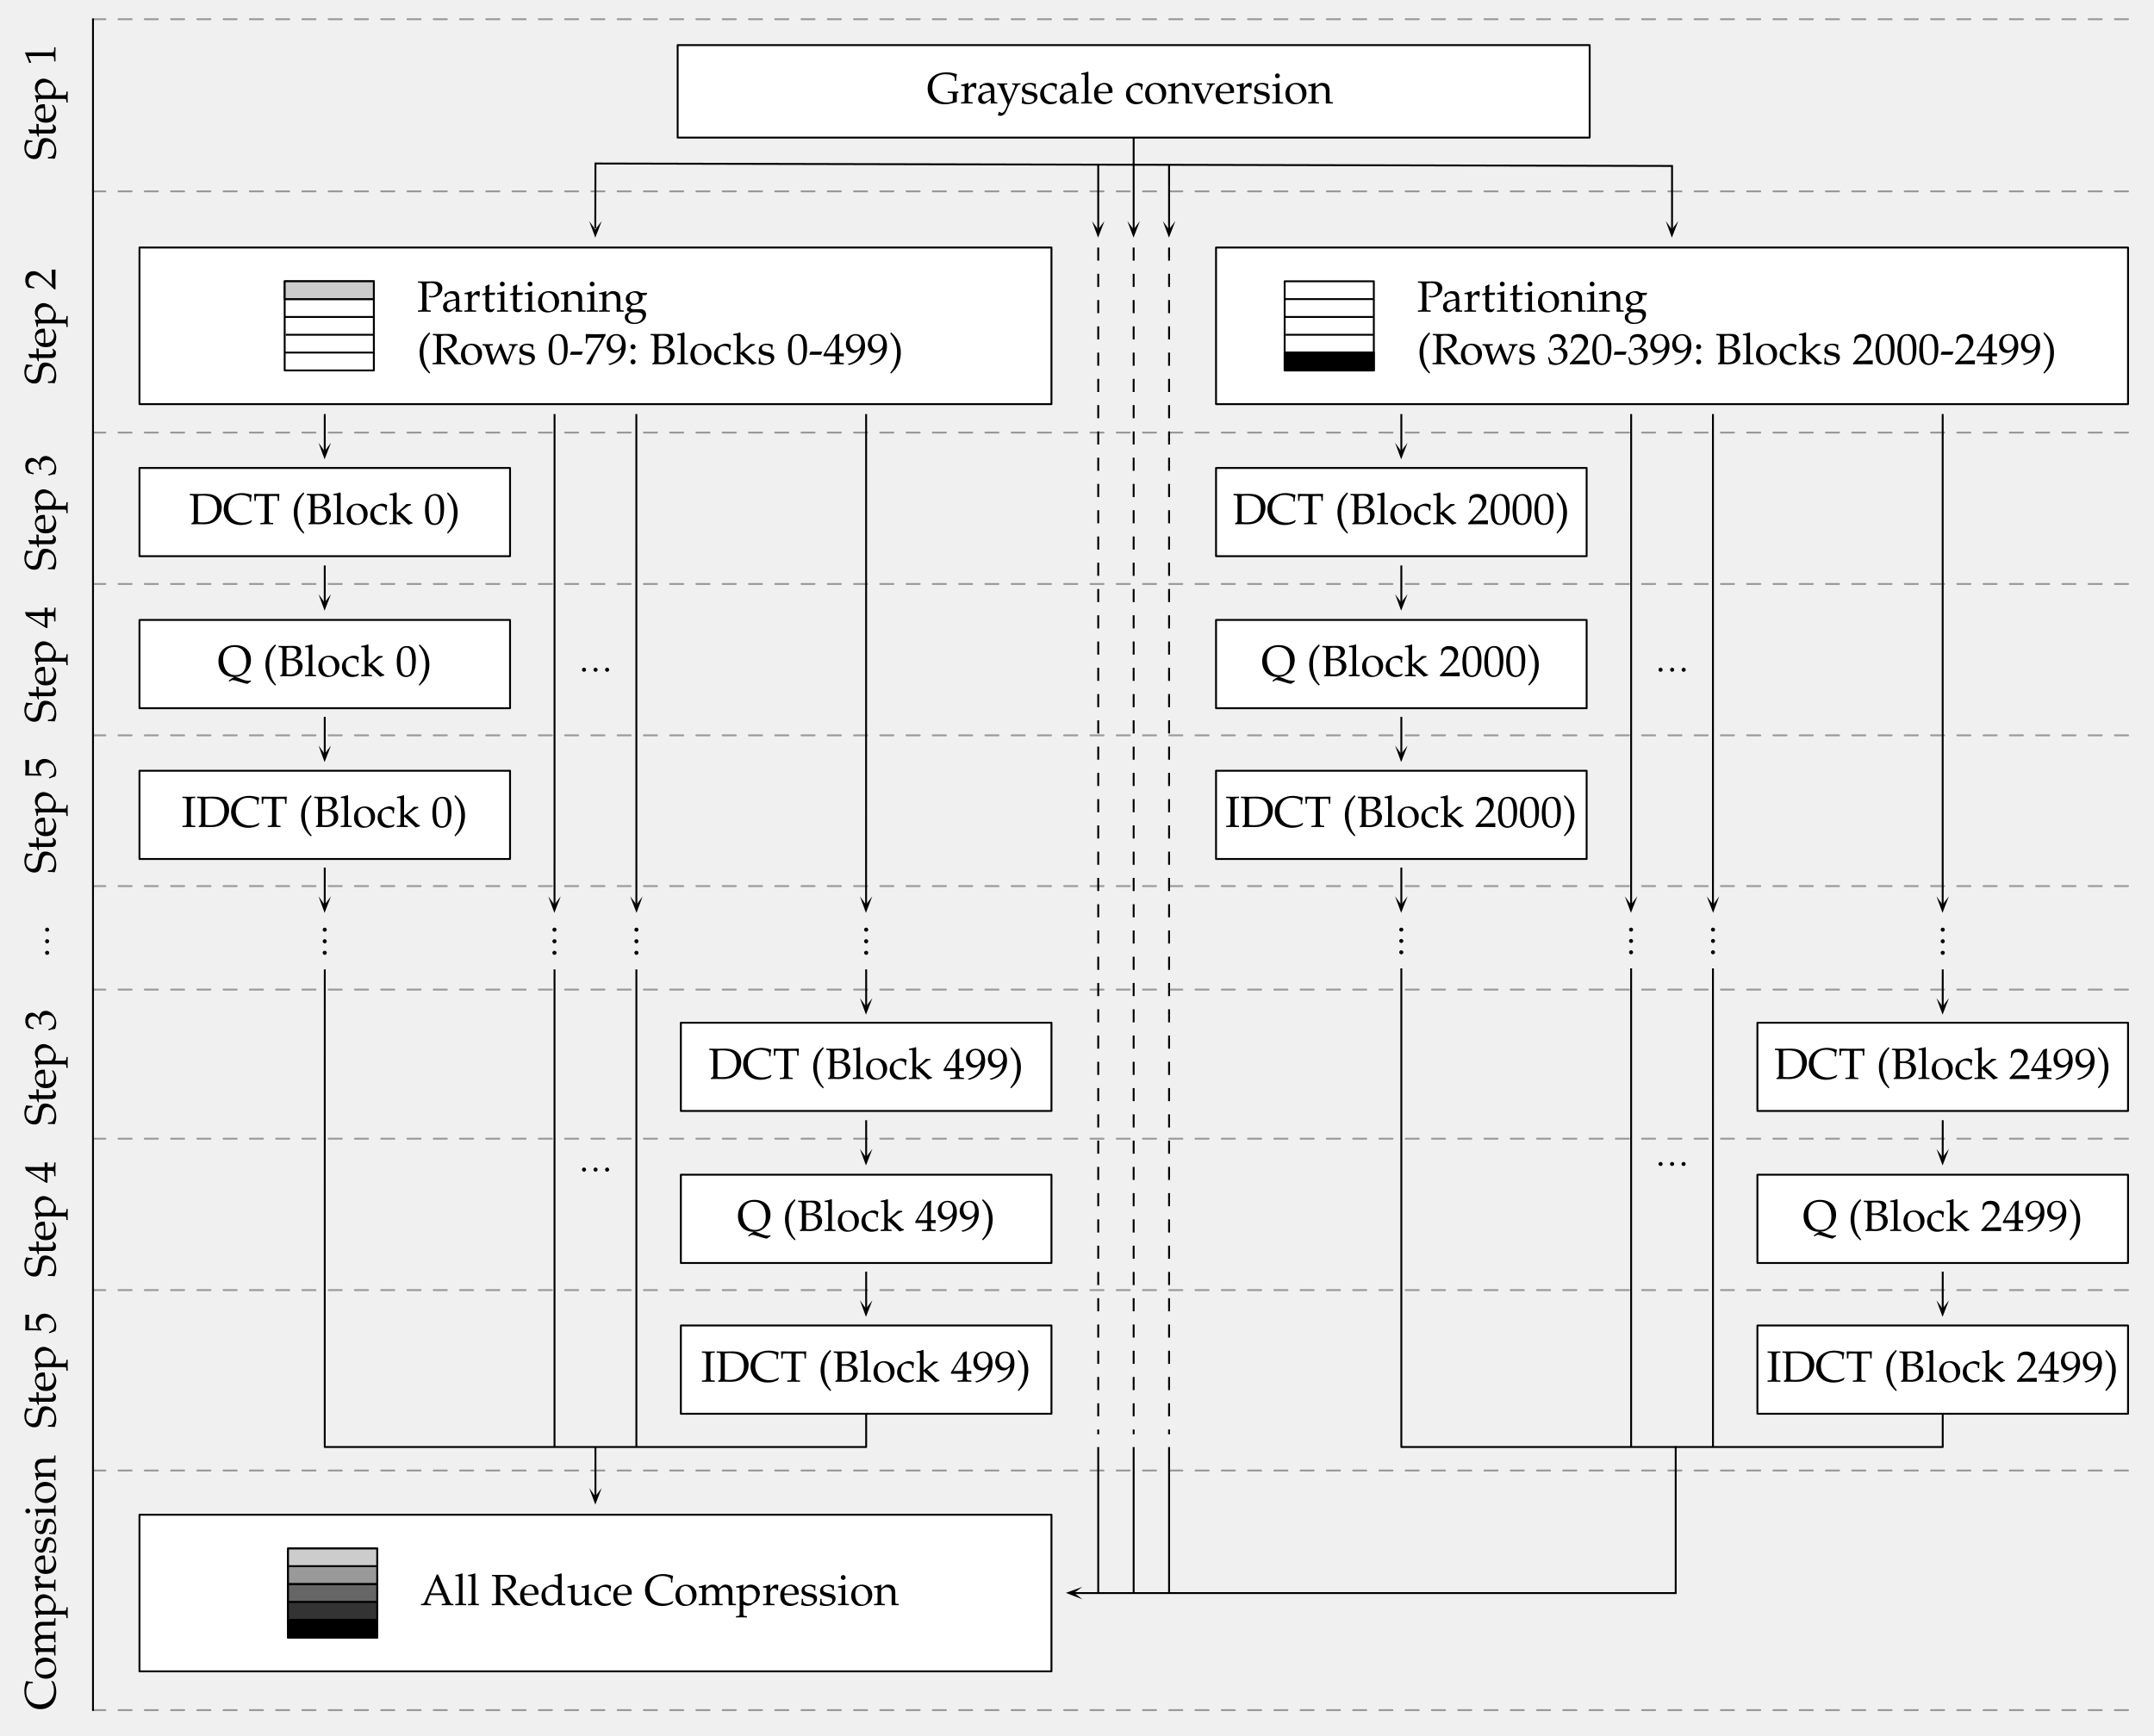
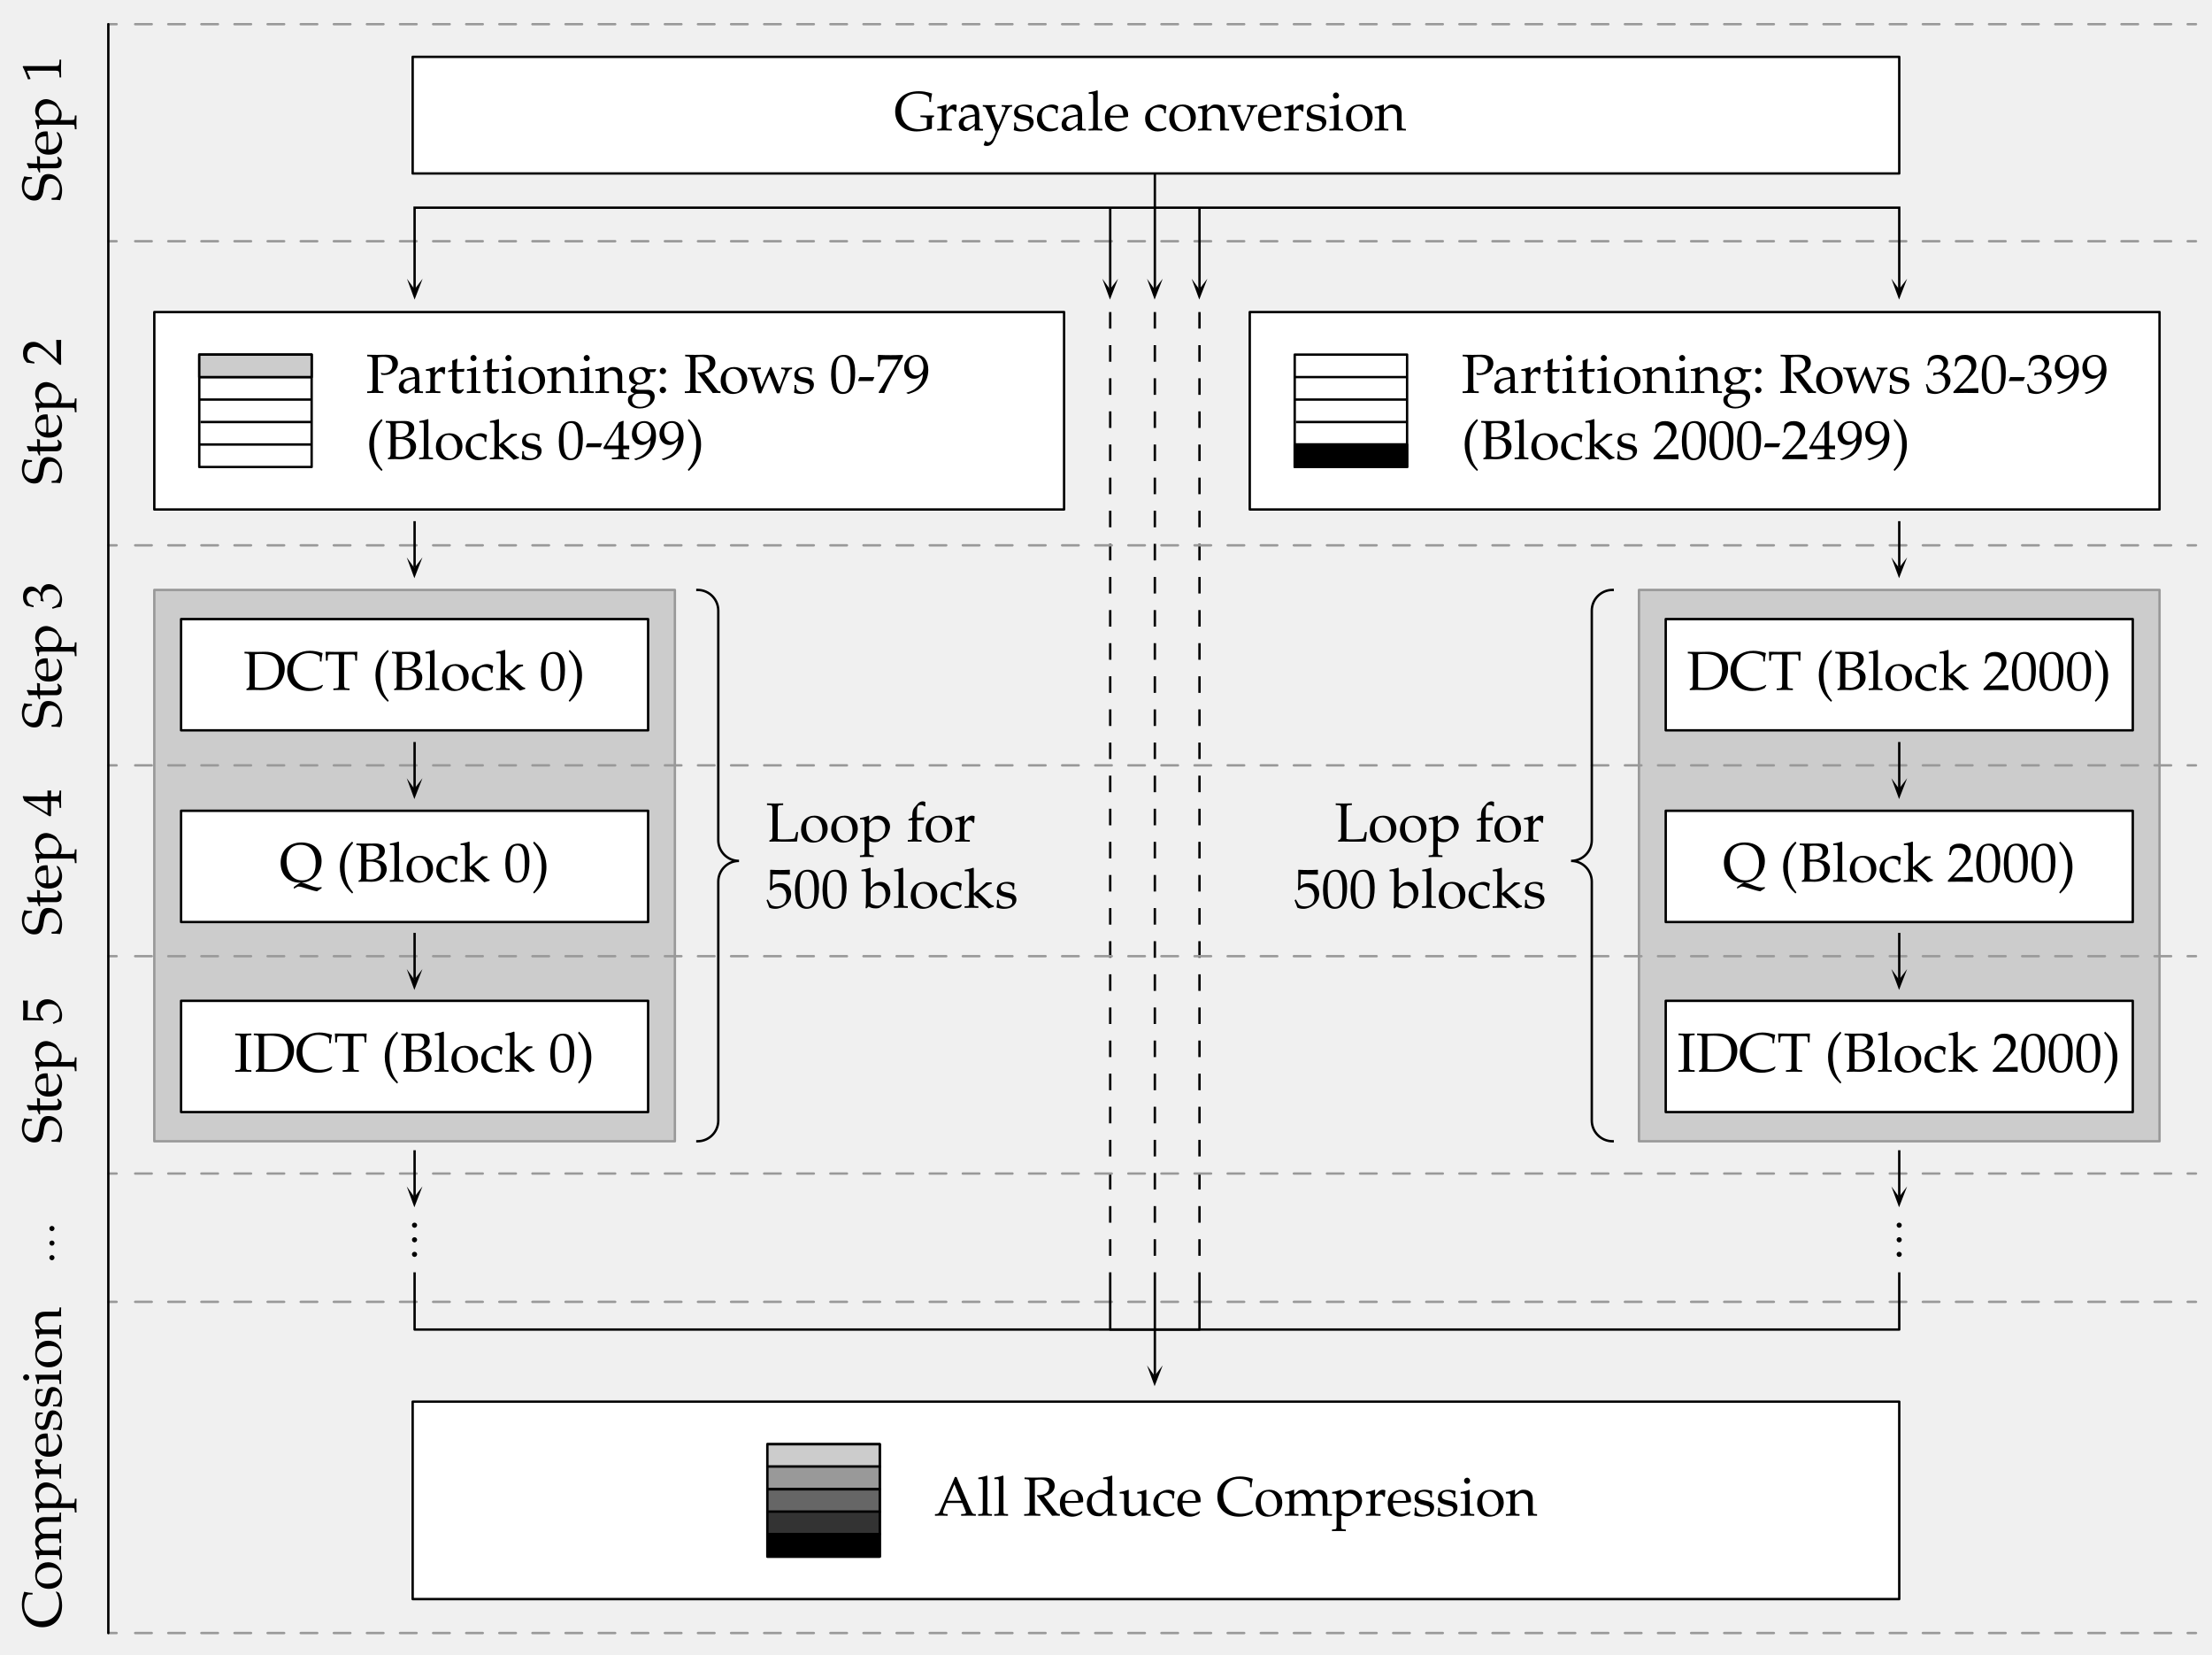
- <svg xmlns="http://www.w3.org/2000/svg" id="Capa_1" data-name="Capa 1" viewBox="0 0 590.4 475.85">
+ <svg xmlns="http://www.w3.org/2000/svg" id="Capa_1" data-name="Capa 1" viewBox="0 0 481.09 359.78">
  <defs>
-     <style>.cls-1,.cls-18,.cls-3,.cls-5{fill:none;}.cls-1{stroke:#999;}.cls-1,.cls-18{stroke-linecap:round;}.cls-1,.cls-10,.cls-13,.cls-18,.cls-7{stroke-miterlimit:10;}.cls-1,.cls-18,.cls-19,.cls-20,.cls-21,.cls-22,.cls-23,.cls-3,.cls-5,.cls-6{stroke-width:0.52px;}.cls-1,.cls-5{stroke-dasharray:3.6 3.6;}.cls-2{font-size:12px;}.cls-10,.cls-13,.cls-2,.cls-7{font-family:Palatino-Roman, Palatino;}.cls-10,.cls-13,.cls-18,.cls-19,.cls-20,.cls-21,.cls-22,.cls-23,.cls-3,.cls-5,.cls-6,.cls-7{stroke:#000;}.cls-19,.cls-20,.cls-21,.cls-22,.cls-23,.cls-3,.cls-5,.cls-6{stroke-linejoin:round;}.cls-4{fill-rule:evenodd;}.cls-6{fill:#fff;}.cls-13,.cls-7{font-size:7.61px;}.cls-10,.cls-13,.cls-7{stroke-width:0.25px;}.cls-7{letter-spacing:0.17em;}.cls-8{letter-spacing:0.17em;}.cls-9{letter-spacing:0em;}.cls-10{font-size:7.43px;}.cls-11{letter-spacing:0.17em;}.cls-12{letter-spacing:0.17em;}.cls-14{letter-spacing:0.17em;}.cls-15{letter-spacing:0.17em;}.cls-16{letter-spacing:0.17em;}.cls-17{letter-spacing:0.17em;}.cls-19{fill:#ccc;}.cls-21{fill:#999;}.cls-22{fill:#666;}.cls-23{fill:#333;}</style>
+     <style>.cls-1,.cls-12,.cls-18,.cls-19,.cls-4,.cls-5,.cls-7{fill:none;}.cls-1,.cls-12,.cls-13,.cls-14,.cls-15,.cls-16,.cls-17,.cls-18,.cls-19,.cls-3,.cls-9{stroke:#000;}.cls-1,.cls-12,.cls-13,.cls-14,.cls-15,.cls-16,.cls-17,.cls-2,.cls-3{stroke-linejoin:round;}.cls-1,.cls-12,.cls-13,.cls-14,.cls-15,.cls-16,.cls-17,.cls-18,.cls-2,.cls-3,.cls-4,.cls-5,.cls-7{stroke-width:0.52px;}.cls-1{stroke-dasharray:3.6 3.6;}.cls-14,.cls-2{fill:#ccc;}.cls-2,.cls-4,.cls-5,.cls-7{stroke:#999;}.cls-3{fill:#fff;}.cls-18,.cls-4,.cls-5,.cls-7{stroke-linecap:round;}.cls-18,.cls-19,.cls-4,.cls-5,.cls-7,.cls-9{stroke-miterlimit:10;}.cls-5{stroke-dasharray:3.6 3.6;}.cls-6{font-size:12px;}.cls-6,.cls-9{font-family:Palatino-Roman, Palatino;}.cls-7{stroke-dasharray:3.6 3.6;}.cls-8{fill-rule:evenodd;}.cls-9{font-size:7.61px;stroke-width:0.25px;letter-spacing:0.17em;}.cls-10{letter-spacing:0.17em;}.cls-11{letter-spacing:0em;}.cls-15{fill:#999;}.cls-16{fill:#666;}.cls-17{fill:#333;}.cls-19{stroke-width:0.52px;}</style>
  </defs>
-   <line class="cls-1" x1="583.28" y1="5.26" x2="25.49" y2="5.26" />
-   <line class="cls-1" x1="583.28" y1="118.57" x2="25.49" y2="118.57" />
-   <line class="cls-1" x1="583.28" y1="160.07" x2="25.49" y2="160.07" />
-   <line class="cls-1" x1="583.28" y1="201.57" x2="25.49" y2="201.57" />
-   <line class="cls-1" x1="583.28" y1="242.89" x2="25.49" y2="242.89" />
-   <line class="cls-1" x1="583.28" y1="271.26" x2="25.49" y2="271.26" />
-   <line class="cls-1" x1="583.28" y1="312.13" x2="25.49" y2="312.13" />
-   <line class="cls-1" x1="583.28" y1="353.63" x2="25.49" y2="353.63" />
-   <line class="cls-1" x1="583.28" y1="403.09" x2="25.49" y2="403.09" />
-   <line class="cls-1" x1="583.28" y1="52.45" x2="25.49" y2="52.45" />
-   <text class="cls-2" transform="translate(15.19 105.41) rotate(-90)">Step 2</text>
-   <text class="cls-2" transform="translate(15.19 43.88) rotate(-90)">Step 1</text>
-   <line class="cls-1" x1="583.28" y1="468.77" x2="25.49" y2="468.77" />
-   <text class="cls-2" transform="translate(15.19 156.45) rotate(-90)">Step 3</text>
-   <text class="cls-2" transform="translate(15.19 198.12) rotate(-90)">Step 4</text>
-   <text class="cls-2" transform="translate(15.19 239.45) rotate(-90)">Step 5</text>
-   <text class="cls-2" transform="translate(15.19 308.52) rotate(-90)">Step 3</text>
-   <text class="cls-2" transform="translate(15.19 350.19) rotate(-90)">Step 4</text>
-   <text class="cls-2" transform="translate(15.19 391.52) rotate(-90)">Step 5</text>
-   <text class="cls-2" transform="translate(15.19 468.77) rotate(-90)">Compression</text>
-   <line class="cls-3" x1="89.01" y1="155" x2="89.01" y2="165.13" />
-   <polyline class="cls-4" points="88.97 167.4 90.72 162.86 88.97 165.15 87.31 162.86 88.97 167.4" />
-   <line class="cls-3" x1="89.01" y1="113.5" x2="89.01" y2="123.63" />
-   <polyline class="cls-4" points="88.97 125.9 90.72 121.36 88.97 123.66 87.31 121.36 88.97 125.9" />
-   <line class="cls-3" x1="301.02" y1="45.16" x2="301.02" y2="62.87" />
-   <polyline class="cls-4" points="300.98 65.14 302.73 60.6 300.98 62.89 299.31 60.6 300.98 65.14" />
-   <line class="cls-3" x1="310.73" y1="37.64" x2="310.73" y2="62.87" />
-   <polyline class="cls-4" points="310.69 65.14 312.44 60.6 310.69 62.89 309.02 60.6 310.69 65.14" />
-   <line class="cls-3" x1="320.44" y1="45.16" x2="320.44" y2="62.87" />
-   <polyline class="cls-4" points="320.4 65.14 322.15 60.6 320.4 62.89 318.73 60.6 320.4 65.14" />
-   <line class="cls-5" x1="301.02" y1="67.85" x2="301.02" y2="393.16" />
-   <line class="cls-5" x1="310.73" y1="67.85" x2="310.73" y2="393.16" />
-   <line class="cls-5" x1="320.44" y1="67.85" x2="320.44" y2="393.16" />
-   <polyline class="cls-4" points="163.17 65.14 164.92 60.6 163.17 62.89 161.5 60.6 163.17 65.14" />
-   <polyline class="cls-4" points="458.25 65.14 460 60.6 458.25 62.89 456.59 60.6 458.25 65.14" />
-   <line class="cls-3" x1="163.21" y1="396.66" x2="163.21" y2="410.16" />
-   <polyline class="cls-4" points="163.17 412.43 164.92 407.89 163.17 410.18 161.5 407.89 163.17 412.43" />
-   <line class="cls-3" x1="89.01" y1="196.5" x2="89.01" y2="206.63" />
-   <polyline class="cls-4" points="88.97 208.9 90.72 204.36 88.97 206.65 87.31 204.36 88.97 208.9" />
-   <line class="cls-3" x1="89.01" y1="237.82" x2="89.01" y2="247.96" />
-   <polyline class="cls-4" points="88.97 250.23 90.72 245.69 88.97 247.98 87.31 245.69 88.97 250.23" />
-   <polygon class="cls-6" points="38.23 89.32 38.23 110.78 288.2 110.78 288.2 67.85 38.23 67.85 38.23 89.32" />
-   <polygon class="cls-6" points="185.74 25.04 185.74 37.72 435.72 37.72 435.72 12.36 185.74 12.36 185.74 25.04" />
-   <text class="cls-2" transform="translate(254 28.35)">Grayscale conversion</text>
-   <line class="cls-3" x1="237.41" y1="307.07" x2="237.41" y2="317.2" />
-   <polyline class="cls-4" points="237.36 319.47 239.12 314.93 237.36 317.22 235.7 314.93 237.36 319.47" />
-   <line class="cls-3" x1="237.4" y1="113.5" x2="237.39" y2="247.96" />
-   <polyline class="cls-4" points="237.35 250.23 239.08 245.69 237.35 247.98 235.7 245.69 237.35 250.23" />
-   <line class="cls-3" x1="237.41" y1="348.57" x2="237.41" y2="358.7" />
-   <polyline class="cls-4" points="237.36 360.97 239.12 356.43 237.36 358.72 235.7 356.43 237.36 360.97" />
-   <polygon class="cls-6" points="186.62 334.11 186.62 346.2 288.2 346.2 288.2 322.01 186.62 322.01 186.62 334.11" />
-   <text class="cls-2" transform="translate(202.01 337.42)">Q (Block 499)</text>
-   <polygon class="cls-6" points="186.62 375.43 186.62 387.53 288.2 387.53 288.2 363.34 186.62 363.34 186.62 375.43" />
-   <text class="cls-2" transform="translate(192.13 378.74)">IDCT (Block 499)</text>
-   <polygon class="cls-6" points="186.62 292.43 186.62 304.53 288.2 304.53 288.2 280.34 186.62 280.34 186.62 292.43" />
-   <text class="cls-2" transform="translate(194.15 295.75)">DCT (Block 499)</text>
-   <polygon class="cls-6" points="38.23 140.36 38.23 152.46 139.8 152.46 139.8 128.27 38.23 128.27 38.23 140.36" />
-   <text class="cls-2" transform="translate(51.76 143.68)">DCT (Block 0)</text>
-   <polygon class="cls-6" points="38.23 182.04 38.23 194.13 139.8 194.13 139.8 169.94 38.23 169.94 38.23 182.04" />
-   <text class="cls-2" transform="translate(59.61 185.35)">Q (Block 0)</text>
-   <polygon class="cls-6" points="38.23 223.36 38.23 235.46 139.8 235.46 139.8 211.27 38.23 211.27 38.23 223.36" />
-   <text class="cls-2" transform="translate(49.74 226.68)">IDCT (Block 0)</text>
-   <text class="cls-7" transform="translate(159.12 183.99)">.<tspan class="cls-8" x="3.17" y="0">.</tspan>
-     <tspan class="cls-9" x="6.34" y="0">.</tspan>
+   <line class="cls-1" x1="241.46" y1="67.85" x2="241.46" y2="273.38" />
+   <line class="cls-1" x1="251.17" y1="67.85" x2="251.17" y2="273.38" />
+   <line class="cls-1" x1="260.88" y1="67.85" x2="260.88" y2="273.38" />
+   <rect class="cls-2" x="33.56" y="128.27" width="113.22" height="119.88" />
+   <rect class="cls-2" x="356.46" y="128.27" width="113.22" height="119.88" />
+   <polygon class="cls-3" points="271.81 89.32 271.81 110.78 469.68 110.78 469.68 67.85 271.81 67.85 271.81 89.32" />
+   <line class="cls-4" x1="477.6" y1="5.26" x2="475.8" y2="5.26" />
+   <line class="cls-5" x1="472.2" y1="5.26" x2="27.17" y2="5.26" />
+   <line class="cls-4" x1="25.36" y1="5.26" x2="23.56" y2="5.26" />
+   <line class="cls-4" x1="477.6" y1="118.57" x2="475.8" y2="118.57" />
+   <line class="cls-5" x1="472.2" y1="118.57" x2="27.17" y2="118.57" />
+   <line class="cls-4" x1="25.36" y1="118.57" x2="23.56" y2="118.57" />
+   <line class="cls-4" x1="477.6" y1="166.41" x2="475.8" y2="166.41" />
+   <line class="cls-5" x1="472.2" y1="166.41" x2="27.17" y2="166.41" />
+   <line class="cls-4" x1="25.36" y1="166.41" x2="23.56" y2="166.41" />
+   <line class="cls-4" x1="477.6" y1="207.91" x2="475.8" y2="207.91" />
+   <line class="cls-5" x1="472.2" y1="207.91" x2="27.17" y2="207.91" />
+   <line class="cls-4" x1="25.36" y1="207.91" x2="23.56" y2="207.91" />
+   <line class="cls-4" x1="477.6" y1="255.17" x2="475.8" y2="255.17" />
+   <line class="cls-5" x1="472.2" y1="255.17" x2="27.17" y2="255.17" />
+   <line class="cls-4" x1="25.36" y1="255.17" x2="23.56" y2="255.17" />
+   <line class="cls-4" x1="477.6" y1="283.07" x2="475.8" y2="283.07" />
+   <line class="cls-5" x1="472.2" y1="283.07" x2="27.17" y2="283.07" />
+   <line class="cls-4" x1="25.36" y1="283.07" x2="23.56" y2="283.07" />
+   <line class="cls-4" x1="477.6" y1="52.45" x2="475.8" y2="52.45" />
+   <line class="cls-5" x1="472.2" y1="52.45" x2="27.17" y2="52.45" />
+   <line class="cls-4" x1="25.36" y1="52.45" x2="23.56" y2="52.45" />
+   <text class="cls-6" transform="translate(13.27 105.41) rotate(-90)">Step 2</text>
+   <text class="cls-6" transform="translate(13.27 43.88) rotate(-90)">Step 1</text>
+   <line class="cls-4" x1="477.6" y1="355.08" x2="475.8" y2="355.08" />
+   <line class="cls-7" x1="472.2" y1="355.08" x2="27.17" y2="355.08" />
+   <line class="cls-4" x1="25.36" y1="355.08" x2="23.56" y2="355.08" />
+   <text class="cls-6" transform="translate(13.27 158.45) rotate(-90)">Step 3</text>
+   <text class="cls-6" transform="translate(13.27 203.45) rotate(-90)">Step 4</text>
+   <text class="cls-6" transform="translate(13.27 248.69) rotate(-90)">Step 5</text>
+   <text class="cls-6" transform="translate(13.27 354.08) rotate(-90)">Compression</text>
+   <polyline class="cls-8" points="251.12 301.41 252.88 296.87 251.12 299.16 249.46 296.87 251.12 301.41" />
+   <polygon class="cls-3" points="89.75 25.04 89.75 37.72 413.07 37.72 413.07 12.36 89.75 12.36 89.75 25.04" />
+   <text class="cls-6" transform="translate(194.43 28.35)">Grayscale conversion</text>
+   <text class="cls-9" transform="translate(10.89 266.17) rotate(90)">.<tspan class="cls-10" x="3.17" y="0">.</tspan>
+     <tspan class="cls-11" x="6.34" y="0">.</tspan>
  </text>
-   <text class="cls-7" transform="translate(159.12 321.01)">.<tspan class="cls-8" x="3.17" y="0">.</tspan>
-     <tspan class="cls-9" x="6.34" y="0">.</tspan>
+   <line class="cls-12" x1="241.46" y1="45.16" x2="241.46" y2="62.87" />
+   <polyline class="cls-8" points="241.41 65.14 243.17 60.6 241.41 62.89 239.75 60.6 241.41 65.14" />
+   <line class="cls-12" x1="251.17" y1="37.64" x2="251.17" y2="62.87" />
+   <polyline class="cls-8" points="251.12 65.14 252.88 60.6 251.12 62.89 249.46 60.6 251.12 65.14" />
+   <line class="cls-12" x1="260.88" y1="45.16" x2="260.88" y2="62.87" />
+   <polyline class="cls-8" points="260.83 65.14 262.59 60.6 260.83 62.89 259.17 60.6 260.83 65.14" />
+   <rect class="cls-13" x="281.59" y="96.65" width="24.44" height="4.89" />
+   <polygon class="cls-3" points="89.75 326.24 89.75 347.7 413.07 347.7 413.07 304.77 89.75 304.77 89.75 326.24" />
+   <text class="cls-6" transform="translate(203.16 329.55)">All Reduce Compression</text>
+   <rect class="cls-12" x="166.9" y="314.02" width="24.44" height="24.44" />
+   <line class="cls-12" x1="166.9" y1="318.9" x2="191.34" y2="318.9" />
+   <line class="cls-12" x1="166.9" y1="323.79" x2="191.34" y2="323.79" />
+   <line class="cls-12" x1="167.18" y1="328.68" x2="191.34" y2="328.68" />
+   <line class="cls-12" x1="166.9" y1="333.57" x2="191.34" y2="333.57" />
+   <rect class="cls-14" x="166.9" y="314.02" width="24.44" height="4.89" />
+   <rect class="cls-15" x="166.9" y="318.87" width="24.44" height="4.89" />
+   <rect class="cls-16" x="166.9" y="323.83" width="24.44" height="4.89" />
+   <rect class="cls-17" x="166.9" y="328.68" width="24.44" height="4.89" />
+   <rect class="cls-13" x="166.9" y="333.57" width="24.44" height="4.89" />
+   <line class="cls-18" x1="23.56" y1="5.26" x2="23.56" y2="355.08" />
+   <line class="cls-12" x1="90.17" y1="113.32" x2="90.17" y2="123.46" />
+   <polyline class="cls-8" points="90.12 125.73 91.88 121.19 90.12 123.48 88.46 121.19 90.12 125.73" />
+   <line class="cls-12" x1="90.17" y1="250.1" x2="90.17" y2="260.24" />
+   <polyline class="cls-8" points="90.12 262.51 91.88 257.96 90.12 260.26 88.46 257.96 90.12 262.51" />
+   <polygon class="cls-3" points="33.56 89.32 33.56 110.78 231.43 110.78 231.43 67.85 33.56 67.85 33.56 89.32" />
+   <text class="cls-9" transform="translate(89.75 265.45) rotate(90)">.<tspan class="cls-10" x="3.17" y="0">.</tspan>
+     <tspan class="cls-11" x="6.34" y="0">.</tspan>
  </text>
-   <line class="cls-3" x1="152" y1="113.5" x2="151.99" y2="247.96" />
-   <polyline class="cls-4" points="151.95 250.23 153.7 245.69 151.95 247.98 150.28 245.69 151.95 250.23" />
-   <line class="cls-3" x1="151.99" y1="265.73" x2="151.99" y2="396.65" />
-   <text class="cls-7" transform="translate(151.57 253.89) rotate(90)">.<tspan class="cls-8" x="3.17" y="0">.</tspan>
-     <tspan class="cls-9" x="6.34" y="0">.</tspan>
+   <polyline class="cls-8" points="90.17 65.14 91.92 60.6 90.17 62.89 88.51 60.6 90.17 65.14" />
+   <text class="cls-6" transform="translate(79.59 85.43)">Partitioning: Rows 0-79<tspan x="0" y="14.4">(Blocks 0-499)</tspan>
  </text>
-   <line class="cls-3" x1="174.42" y1="113.5" x2="174.43" y2="247.96" />
-   <polyline class="cls-4" points="174.47 250.23 172.72 245.69 174.47 247.98 176.14 245.69 174.47 250.23" />
-   <line class="cls-3" x1="174.43" y1="265.73" x2="174.43" y2="396.65" />
-   <text class="cls-7" transform="matrix(0, 1, 1, 0, 174.85, 253.89)">.<tspan class="cls-8" x="3.17" y="0">.</tspan>
-     <tspan class="cls-9" x="6.34" y="0">.</tspan>
+   <rect class="cls-12" x="43.34" y="77.1" width="24.44" height="24.44" />
+   <line class="cls-12" x1="43.34" y1="81.99" x2="67.77" y2="81.99" />
+   <line class="cls-12" x1="43.34" y1="86.88" x2="67.77" y2="86.88" />
+   <line class="cls-12" x1="43.61" y1="91.76" x2="67.77" y2="91.76" />
+   <line class="cls-12" x1="43.34" y1="96.65" x2="67.77" y2="96.65" />
+   <rect class="cls-14" x="43.34" y="77.1" width="24.44" height="4.89" />
+   <line class="cls-12" x1="90.17" y1="161.34" x2="90.17" y2="171.48" />
+   <polyline class="cls-8" points="90.12 173.75 91.88 169.21 90.12 171.5 88.46 169.21 90.12 173.75" />
+   <line class="cls-12" x1="90.17" y1="202.84" x2="90.17" y2="212.98" />
+   <polyline class="cls-8" points="90.12 215.25 91.88 210.71 90.12 213 88.46 210.71 90.12 215.25" />
+   <polygon class="cls-3" points="39.38 146.71 39.38 158.8 140.96 158.8 140.96 134.61 39.38 134.61 39.38 146.71" />
+   <text class="cls-6" transform="translate(52.91 150.02)">DCT (Block 0)</text>
+   <polygon class="cls-3" points="39.38 188.38 39.38 200.48 140.96 200.48 140.96 176.29 39.38 176.29 39.38 188.38" />
+   <text class="cls-6" transform="translate(60.77 191.7)">Q (Block 0)</text>
+   <polygon class="cls-3" points="39.38 229.71 39.38 241.8 140.96 241.8 140.96 217.61 39.38 217.61 39.38 229.71" />
+   <text class="cls-6" transform="translate(50.89 233.02)">IDCT (Block 0)</text>
+   <line class="cls-12" x1="413.07" y1="113.32" x2="413.07" y2="123.46" />
+   <polyline class="cls-8" points="413.03 125.73 414.78 121.19 413.03 123.48 411.36 121.19 413.03 125.73" />
+   <line class="cls-12" x1="413.07" y1="250.1" x2="413.07" y2="260.24" />
+   <polyline class="cls-8" points="413.03 262.51 414.78 257.96 413.03 260.26 411.36 257.96 413.03 262.51" />
+   <text class="cls-9" transform="translate(412.65 265.45) rotate(90)">.<tspan class="cls-10" x="3.17" y="0">.</tspan>
+     <tspan class="cls-11" x="6.34" y="0">.</tspan>
  </text>
-   <polyline class="cls-3" points="89.02 265.73 89.01 396.65 237.41 396.65 237.41 387.53" />
-   <text class="cls-7" transform="translate(88.6 253.89) rotate(90)">.<tspan class="cls-8" x="3.17" y="0">.</tspan>
-     <tspan class="cls-9" x="6.34" y="0">.</tspan>
+   <polyline class="cls-8" points="413.03 65.14 414.78 60.6 413.03 62.89 411.36 60.6 413.03 65.14" />
+   <text class="cls-6" transform="translate(317.84 85.43)">Partitioning: Rows 320-399<tspan x="0" y="14.4">(Blocks 2000-2499)</tspan>
  </text>
-   <text class="cls-7" transform="translate(12.52 253.89) rotate(90)">.<tspan class="cls-8" x="3.17" y="0">.</tspan>
-     <tspan class="cls-9" x="6.34" y="0">.</tspan>
+   <rect class="cls-12" x="281.59" y="77.1" width="24.44" height="24.44" />
+   <line class="cls-12" x1="281.59" y1="81.99" x2="306.03" y2="81.99" />
+   <line class="cls-12" x1="281.59" y1="86.88" x2="306.03" y2="86.88" />
+   <line class="cls-12" x1="281.86" y1="91.76" x2="306.03" y2="91.76" />
+   <line class="cls-12" x1="281.59" y1="96.65" x2="306.03" y2="96.65" />
+   <line class="cls-12" x1="413.07" y1="161.34" x2="413.07" y2="171.48" />
+   <polyline class="cls-8" points="413.03 173.75 414.78 169.21 413.03 171.5 411.36 169.21 413.03 173.75" />
+   <line class="cls-12" x1="413.07" y1="202.84" x2="413.07" y2="212.98" />
+   <polyline class="cls-8" points="413.03 215.25 414.78 210.71 413.03 213 411.36 210.71 413.03 215.25" />
+   <polygon class="cls-3" points="362.28 146.71 362.28 158.8 463.86 158.8 463.86 134.61 362.28 134.61 362.28 146.71" />
+   <text class="cls-6" transform="translate(366.82 150.02)">DCT (Block 2000)</text>
+   <polygon class="cls-3" points="362.28 188.38 362.28 200.48 463.86 200.48 463.86 176.29 362.28 176.29 362.28 188.38" />
+   <text class="cls-6" transform="translate(374.67 191.7)">Q (Block 2000)</text>
+   <polygon class="cls-3" points="362.28 229.71 362.28 241.8 463.86 241.8 463.86 217.61 362.28 217.61 362.28 229.71" />
+   <text class="cls-6" transform="translate(364.79 233.02)">IDCT (Block 2000)</text>
+   <polyline class="cls-12" points="241.46 276.65 241.46 289.09 260.88 289.09 260.88 276.65" />
+   <line class="cls-12" x1="251.17" y1="299.14" x2="251.17" y2="276.65" />
+   <polyline class="cls-12" points="251.17 289.09 413.07 289.09 413.07 276.65" />
+   <polyline class="cls-12" points="251.17 289.09 90.17 289.09 90.17 276.65" />
+   <polyline class="cls-18" points="90.17 63.71 90.17 45.16 413.07 45.16 413.07 63.71" />
+   <text class="cls-6" transform="translate(166.55 182.98)">Loop for<tspan x="0" y="14.4">500 blocks</tspan>
  </text>
-   <line class="cls-3" x1="237.41" y1="265.73" x2="237.41" y2="275.86" />
-   <polyline class="cls-4" points="237.36 278.13 239.12 273.59 237.36 275.88 235.7 273.59 237.36 278.13" />
-   <text class="cls-7" transform="translate(237.01 253.89) rotate(90)">.<tspan class="cls-8" x="3.17" y="0">.</tspan>
-     <tspan class="cls-9" x="6.34" y="0">.</tspan>
+   <text class="cls-6" transform="translate(290.24 182.98)">Loop for<tspan x="-8.84" y="14.4">500 blocks</tspan>
  </text>
-   <line class="cls-3" x1="384.1" y1="155" x2="384.1" y2="165.13" />
-   <polyline class="cls-4" points="384.05 167.4 385.81 162.86 384.05 165.15 382.39 162.86 384.05 167.4" />
-   <line class="cls-3" x1="384.1" y1="113.5" x2="384.1" y2="123.63" />
-   <polyline class="cls-4" points="384.05 125.9 385.81 121.36 384.05 123.66 382.39 121.36 384.05 125.9" />
-   <line class="cls-3" x1="384.1" y1="196.5" x2="384.1" y2="206.63" />
-   <polyline class="cls-4" points="384.05 208.9 385.81 204.36 384.05 206.65 382.39 204.36 384.05 208.9" />
-   <line class="cls-3" x1="384.1" y1="237.82" x2="384.1" y2="247.96" />
-   <polyline class="cls-4" points="384.05 250.23 385.81 245.69 384.05 247.98 382.39 245.69 384.05 250.23" />
-   <line class="cls-3" x1="532.48" y1="113.5" x2="532.48" y2="247.96" />
-   <polyline class="cls-4" points="532.43 250.23 534.17 245.69 532.43 247.98 530.78 245.69 532.43 250.23" />
-   <polygon class="cls-6" points="333.31 140.36 333.31 152.46 434.89 152.46 434.89 128.27 333.31 128.27 333.31 140.36" />
-   <text class="cls-2" transform="translate(337.84 143.68)">DCT (Block 2000)</text>
-   <polygon class="cls-6" points="333.31 182.04 333.31 194.13 434.89 194.13 434.89 169.94 333.31 169.94 333.31 182.04" />
-   <text class="cls-2" transform="translate(345.7 185.35)">Q (Block 2000)</text>
-   <polygon class="cls-6" points="333.31 223.36 333.31 235.46 434.89 235.46 434.89 211.27 333.31 211.27 333.31 223.36" />
-   <text class="cls-2" transform="translate(335.82 226.68)">IDCT (Block 2000)</text>
-   <text class="cls-7" transform="translate(454.2 183.99)">.<tspan class="cls-8" x="3.17" y="0">.</tspan>
-     <tspan class="cls-9" x="6.34" y="0">.</tspan>
-   </text>
-   <line class="cls-3" x1="447.09" y1="113.5" x2="447.08" y2="247.96" />
-   <polyline class="cls-4" points="447.03 250.23 448.79 245.69 447.03 247.98 445.37 245.69 447.03 250.23" />
-   <line class="cls-3" x1="469.51" y1="113.5" x2="469.51" y2="247.96" />
-   <polyline class="cls-4" points="469.56 250.23 467.81 245.69 469.56 247.98 471.22 245.69 469.56 250.23" />
-   <text class="cls-10" transform="translate(454.2 319.46) scale(1.02 1)">
-     <tspan class="cls-11">.</tspan>
-     <tspan class="cls-12" x="3.1" y="0">.</tspan>
-     <tspan x="6.19" y="0">.</tspan>
-   </text>
-   <line class="cls-3" x1="447.08" y1="265.45" x2="447.08" y2="396.65" />
-   <text class="cls-13" transform="translate(446.66 253.89) rotate(90) scale(0.98 1)">
-     <tspan class="cls-14">.</tspan>
-     <tspan class="cls-15" x="3.17" y="0">.</tspan>
-     <tspan x="6.34" y="0">.</tspan>
-   </text>
-   <line class="cls-3" x1="469.51" y1="265.45" x2="469.52" y2="396.65" />
-   <text class="cls-13" transform="matrix(0, 0.98, 1, 0, 469.93, 253.89)">
-     <tspan class="cls-14">.</tspan>
-     <tspan class="cls-15" x="3.17" y="0">.</tspan>
-     <tspan x="6.34" y="0">.</tspan>
-   </text>
-   <polyline class="cls-3" points="384.1 265.45 384.1 396.65 532.49 396.65 532.49 386.75" />
-   <text class="cls-13" transform="translate(383.68 253.89) rotate(90) scale(0.98 1)">
-     <tspan class="cls-16">.</tspan>
-     <tspan class="cls-17" x="3.17" y="0">.</tspan>
-     <tspan x="6.34" y="0">.</tspan>
-   </text>
-   <line class="cls-3" x1="532.49" y1="307.07" x2="532.49" y2="317.2" />
-   <polyline class="cls-4" points="532.45 319.47 534.2 314.93 532.45 317.22 530.78 314.93 532.45 319.47" />
-   <line class="cls-3" x1="532.49" y1="348.57" x2="532.49" y2="358.7" />
-   <polyline class="cls-4" points="532.45 360.97 534.2 356.43 532.45 358.72 530.78 356.43 532.45 360.97" />
-   <polygon class="cls-6" points="481.7 334.11 481.7 346.2 583.28 346.2 583.28 322.01 481.7 322.01 481.7 334.11" />
-   <text class="cls-2" transform="translate(494.09 337.42)">Q (Block 2499)</text>
-   <polygon class="cls-6" points="481.7 375.43 481.7 387.53 583.28 387.53 583.28 363.34 481.7 363.34 481.7 375.43" />
-   <text class="cls-2" transform="translate(484.22 378.74)">IDCT (Block 2499)</text>
-   <polygon class="cls-6" points="481.7 292.43 481.7 304.53 583.28 304.53 583.28 280.34 481.7 280.34 481.7 292.43" />
-   <text class="cls-2" transform="translate(486.24 295.75)">DCT (Block 2499)</text>
-   <line class="cls-3" x1="532.49" y1="265.73" x2="532.49" y2="275.86" />
-   <polyline class="cls-4" points="532.45 278.13 534.2 273.59 532.45 275.88 530.78 273.59 532.45 278.13" />
-   <text class="cls-7" transform="translate(532.09 253.89) rotate(90)">.<tspan class="cls-8" x="3.17" y="0">.</tspan>
-     <tspan class="cls-9" x="6.34" y="0">.</tspan>
-   </text>
-   <polyline class="cls-18" points="458.3 63.66 458.3 45.49 163.21 44.82 163.17 62.31" />
-   <text class="cls-2" transform="translate(114.29 85.43)">Partitioning<tspan x="0" y="14.4">(Rows 0-79: Blocks 0-499)</tspan>
-   </text>
-   <rect class="cls-3" x="78.03" y="77.1" width="24.44" height="24.44" />
-   <line class="cls-3" x1="78.03" y1="81.99" x2="102.47" y2="81.99" />
-   <line class="cls-3" x1="78.03" y1="86.88" x2="102.47" y2="86.88" />
-   <line class="cls-3" x1="78.31" y1="91.76" x2="102.47" y2="91.76" />
-   <line class="cls-3" x1="78.03" y1="96.65" x2="102.47" y2="96.65" />
-   <rect class="cls-19" x="78.03" y="77.1" width="24.44" height="4.89" />
-   <polygon class="cls-6" points="333.31 89.32 333.31 110.78 583.28 110.78 583.28 67.85 333.31 67.85 333.31 89.32" />
-   <text class="cls-2" transform="translate(388.37 85.43)">Partitioning<tspan x="0" y="14.4">(Rows 320-399: Blocks 2000-2499)</tspan>
-   </text>
-   <rect class="cls-3" x="352.12" y="77.1" width="24.44" height="24.44" />
-   <line class="cls-3" x1="352.12" y1="81.99" x2="376.55" y2="81.99" />
-   <line class="cls-3" x1="352.12" y1="86.88" x2="376.55" y2="86.88" />
-   <line class="cls-3" x1="352.39" y1="91.76" x2="376.55" y2="91.76" />
-   <line class="cls-3" x1="352.12" y1="96.65" x2="376.55" y2="96.65" />
-   <rect class="cls-20" x="352.12" y="96.65" width="24.44" height="4.89" />
-   <line class="cls-3" x1="301.02" y1="396.65" x2="301.02" y2="436.68" />
-   <line class="cls-3" x1="310.73" y1="396.65" x2="310.73" y2="436.68" />
-   <line class="cls-3" x1="320.44" y1="396.65" x2="320.44" y2="436.68" />
-   <polyline class="cls-4" points="292.15 436.63 296.69 438.39 294.4 436.63 296.69 434.97 292.15 436.63" />
-   <polyline class="cls-18" points="294.04 436.68 459.3 436.68 459.3 396.65" />
-   <polygon class="cls-6" points="38.23 436.68 38.23 458.14 288.2 458.14 288.2 415.21 38.23 415.21 38.23 436.68" />
-   <text class="cls-2" transform="translate(115.2 439.99)">All Reduce Compression</text>
-   <rect class="cls-3" x="78.95" y="424.46" width="24.44" height="24.44" />
-   <line class="cls-3" x1="78.95" y1="429.35" x2="103.38" y2="429.35" />
-   <line class="cls-3" x1="78.95" y1="434.24" x2="103.38" y2="434.24" />
-   <line class="cls-3" x1="79.22" y1="439.12" x2="103.38" y2="439.12" />
-   <line class="cls-3" x1="78.95" y1="444.01" x2="103.38" y2="444.01" />
-   <rect class="cls-19" x="78.95" y="424.46" width="24.44" height="4.89" />
-   <rect class="cls-21" x="78.95" y="429.31" width="24.44" height="4.89" />
-   <rect class="cls-22" x="78.95" y="434.27" width="24.44" height="4.89" />
-   <rect class="cls-23" x="78.95" y="439.12" width="24.44" height="4.89" />
-   <rect class="cls-20" x="78.95" y="444.01" width="24.44" height="4.89" />
-   <line class="cls-18" x1="25.49" y1="5.26" x2="25.49" y2="468.77" />
+   <path class="cls-19" d="M351,248.15h-.29a4.51,4.51,0,0,1-4.51-4.51V191.7a4.51,4.51,0,0,0-4.51-4.51h0a4.51,4.51,0,0,0,4.51-4.51v-49.9a4.51,4.51,0,0,1,4.51-4.51H351" />
+   <path class="cls-19" d="M151.42,128.27h.29a4.51,4.51,0,0,1,4.51,4.51v49.9a4.51,4.51,0,0,0,4.51,4.51h0a4.51,4.51,0,0,0-4.51,4.51v51.94a4.51,4.51,0,0,1-4.51,4.51h-.29" />
</svg>
